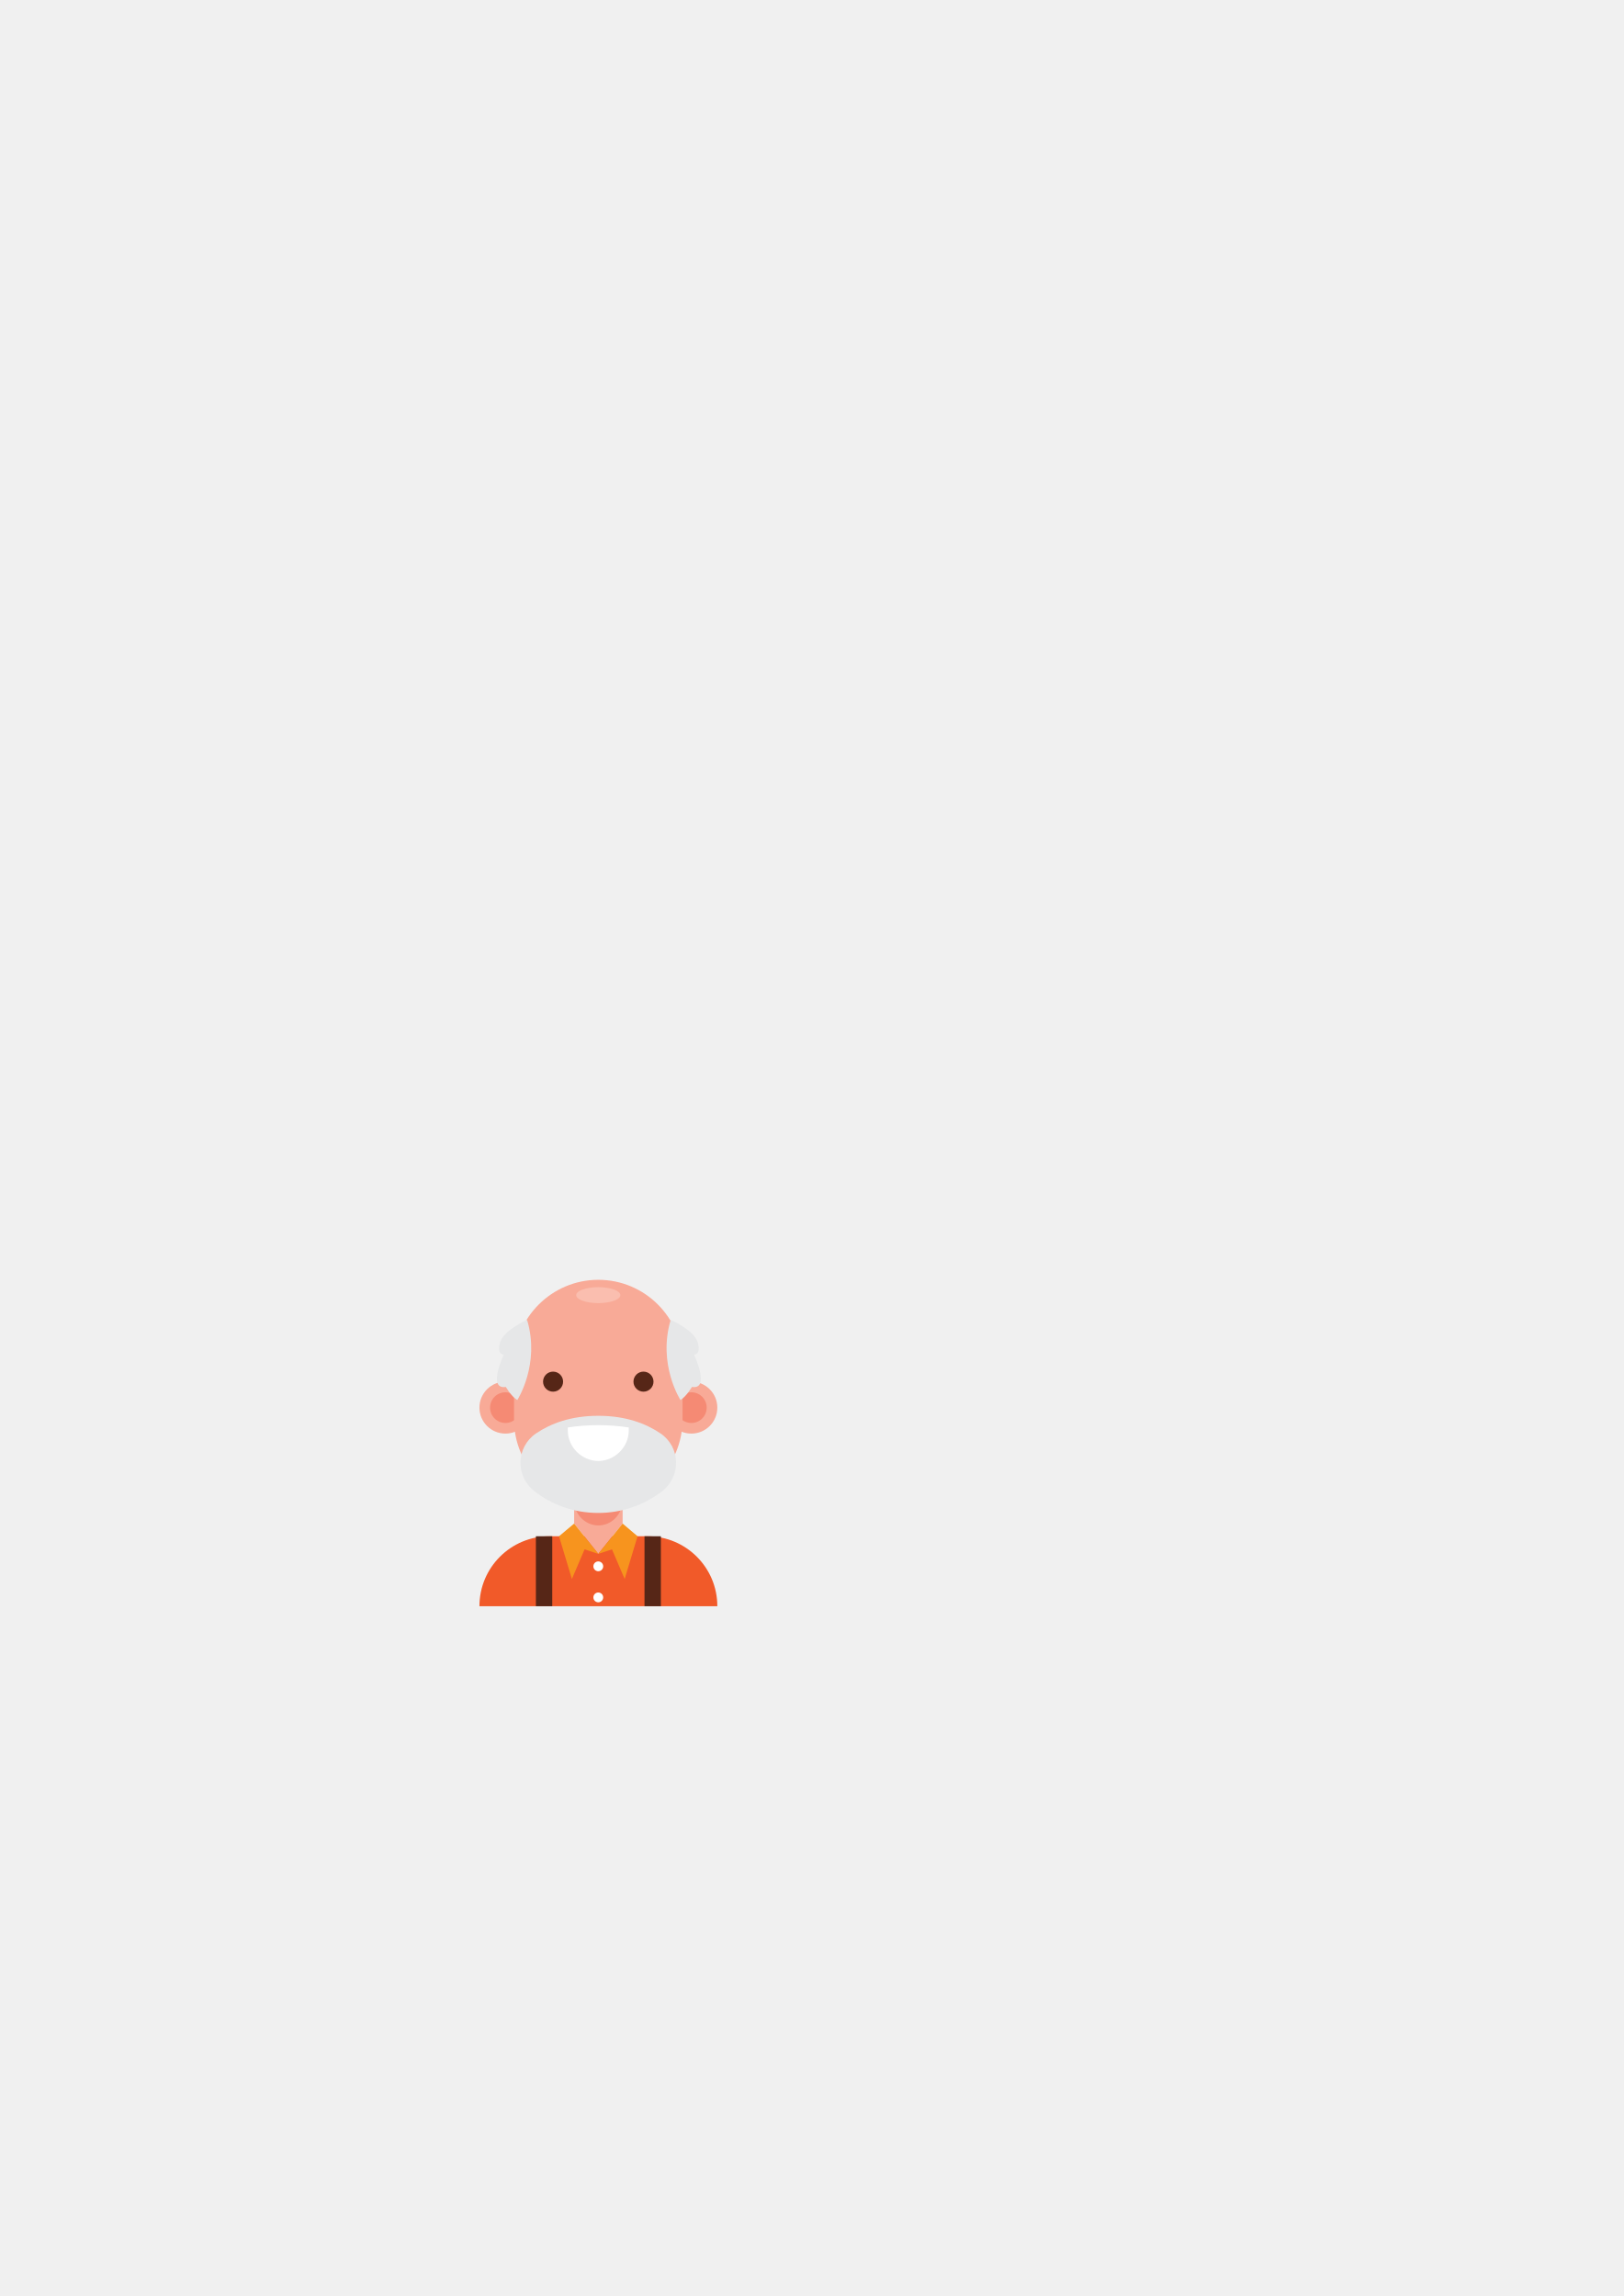
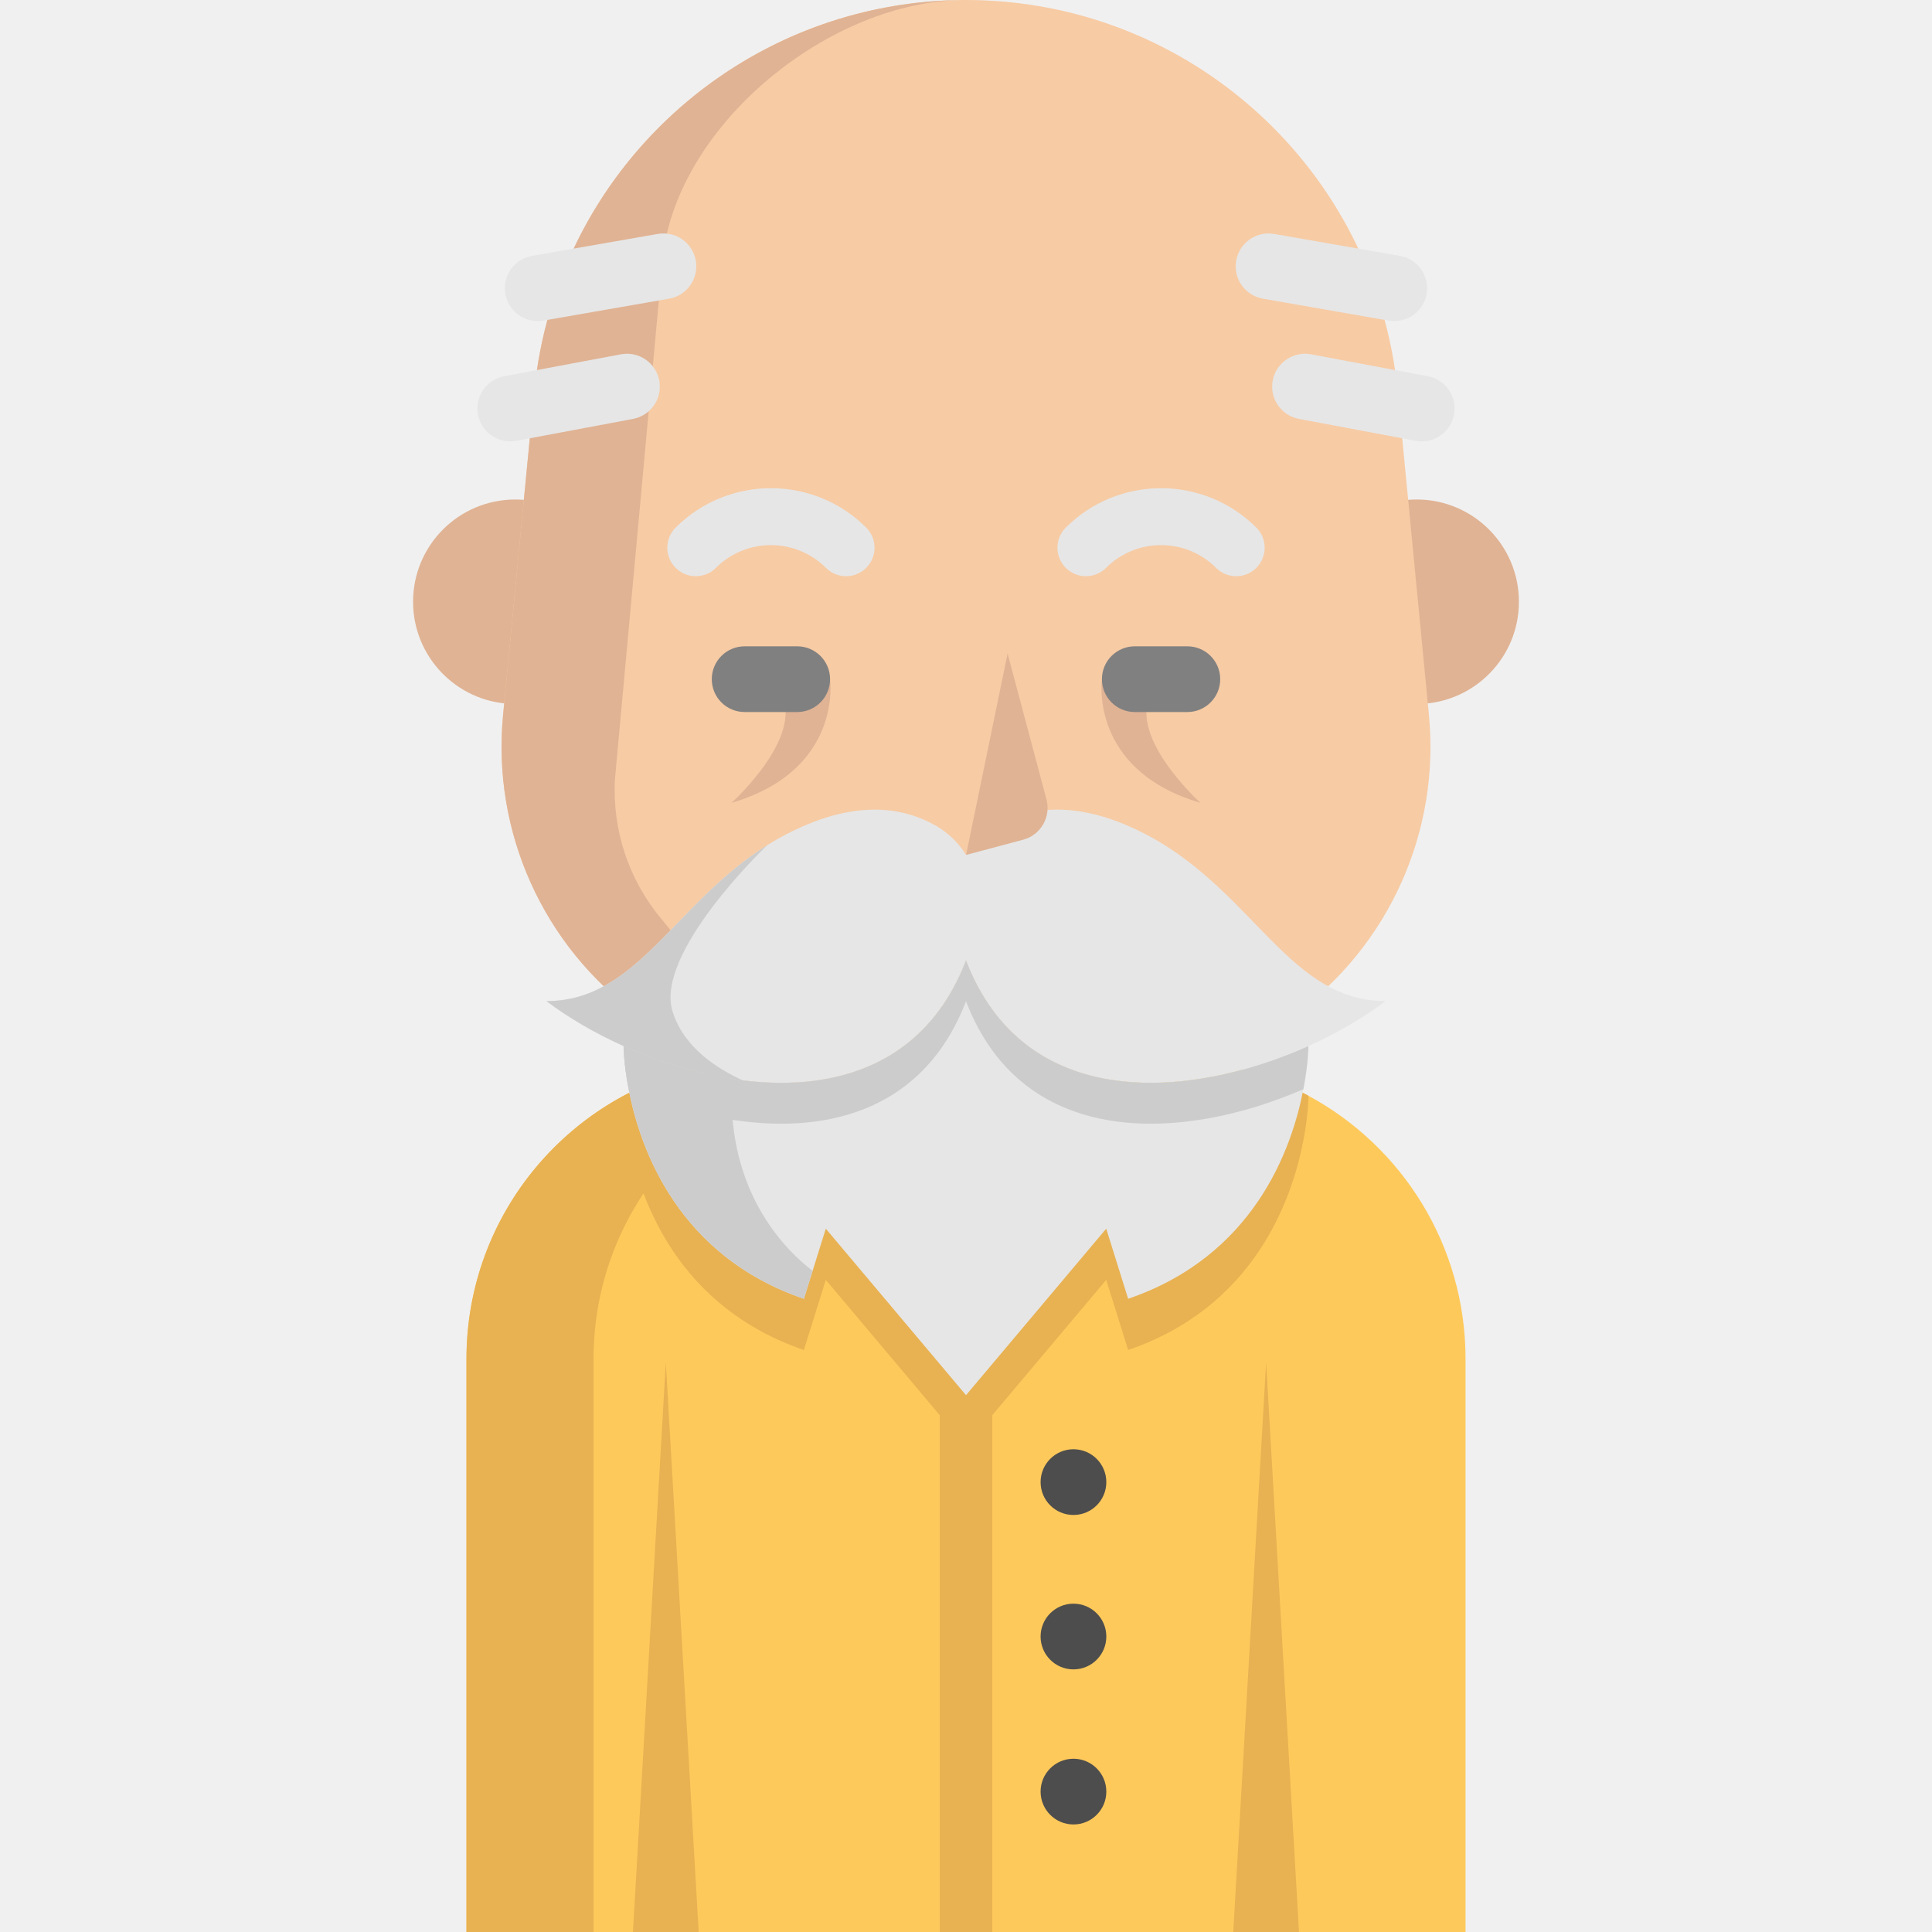
- <svg xmlns="http://www.w3.org/2000/svg" xml:space="preserve" width="2480px" height="3508px" version="1.1" style="shape-rendering:geometricPrecision; text-rendering:geometricPrecision; image-rendering:optimizeQuality; fill-rule:evenodd; clip-rule:evenodd" viewBox="0 0 2480 3507.43">
-   <defs>
-     <style type="text/css">
-    
-     .fil5 {fill:#562617}
-     .fil6 {fill:#E6E7E8}
-     .fil0 {fill:#F15A29}
-     .fil2 {fill:#F58A74}
-     .fil3 {fill:#F7941E}
-     .fil1 {fill:#F8AA97}
-     .fil7 {fill:#FABEAF}
-     .fil4 {fill:white}
-    
-   </style>
-   </defs>
-   <g id="Слой_x0020_1">
-     <path class="fil0" d="M732.41 2453.78l0 0 363.39 0c0,-59.05 -47.81,-106.86 -106.86,-106.86l-149.67 0c-59.05,0 -106.86,47.81 -106.86,106.86zm363.39 0l0 0z" />
-     <polygon class="fil1" points="877.08,2231.62 877.08,2327.55 913.95,2373.79 951.13,2327.55 951.13,2231.62 " />
-     <path class="fil2" d="M877.08 2292.55c0,20.31 16.24,37.5 36.55,37.81 0,0 0.32,0 0.32,0l0 0c0,0 0.31,0 0.31,0 20.31,0 36.56,-17.18 36.56,-37.81l0 -48.74 -74.05 0 0 48.74 0.31 0z" />
-     <polygon class="fil3" points="913.95,2373.79 877.08,2327.55 853.95,2346.92 873.64,2412.22 893.01,2366.92 " />
-     <polygon class="fil3" points="913.95,2373.79 951.13,2327.55 973.94,2346.92 954.26,2412.22 934.88,2366.92 " />
-     <path class="fil4" d="M921.45 2392.85c0,4.14 -3.36,7.5 -7.5,7.5 -4.14,0 -7.5,-3.36 -7.5,-7.5 0,-4.14 3.36,-7.5 7.5,-7.5 4.14,0 7.5,3.36 7.5,7.5l0 0z" />
-     <path class="fil4" d="M921.45 2440.35c0,-0.01 0,-0.01 0,-0.01 0,4.15 -3.36,7.5 -7.5,7.5 -4.14,0 -7.5,-3.35 -7.5,-7.5 0,0 0,0 0,0 0,-4.14 3.36,-7.49 7.5,-7.49 4.14,0 7.5,3.35 7.5,7.49l0 0.01z" />
-     <g id="_2496699822608">
-       <g>
-         <path class="fil1" d="M1095.8 2150.38c0,21.91 -17.77,39.68 -39.68,39.68 -21.91,0 -39.68,-17.77 -39.68,-39.68 0,-21.91 17.77,-39.68 39.68,-39.68 21.91,0 39.68,17.77 39.68,39.68l0 0z" />
-         <path class="fil2" d="M1079.55 2150.38c0,12.94 -10.49,23.44 -23.43,23.44 -12.94,0 -23.44,-10.5 -23.44,-23.44 0,-12.94 10.5,-23.43 23.44,-23.43 12.94,0 23.43,10.49 23.43,23.43l0 0z" />
-       </g>
-       <g>
-         <path class="fil1" d="M811.77 2150.38c0,21.91 -17.77,39.68 -39.68,39.68 -21.91,0 -39.68,-17.77 -39.68,-39.68 0,-21.91 17.77,-39.68 39.68,-39.68 21.91,0 39.68,17.77 39.68,39.68l0 0z" />
-         <path class="fil2" d="M795.52 2150.38c0.01,12.94 -10.49,23.44 -23.43,23.44 -12.94,0 -23.43,-10.5 -23.43,-23.44 0,-12.94 10.49,-23.43 23.43,-23.43 12.94,0 23.44,10.49 23.44,23.43l-0.01 0z" />
-       </g>
-     </g>
-     <path class="fil1" d="M785.21 2083.83l0 84.67c0,70.93 57.5,128.74 128.74,128.74l0 0c70.93,0 128.73,-57.49 128.73,-128.73l0 -84.68c0,-70.93 -57.49,-128.73 -128.73,-128.73l0 0c-70.93,0 -128.74,57.8 -128.74,128.73z" />
-     <path class="fil5" d="M860.2 2110.7c0.01,8.45 -6.85,15.31 -15.31,15.31 -8.45,0 -15.31,-6.86 -15.31,-15.31 0,-8.46 6.86,-15.31 15.31,-15.31 8.46,0 15.32,6.85 15.32,15.31l-0.01 0z" />
-     <path class="fil5" d="M998.31 2110.7c0,8.45 -6.85,15.31 -15.31,15.31 -8.45,0 -15.31,-6.86 -15.31,-15.31 0,-8.46 6.86,-15.31 15.31,-15.31 8.46,0 15.31,6.85 15.31,15.31l0 0z" />
-     <path class="fil6" d="M1011.43 2278.18c29.38,-22.81 28.44,-67.49 -2.5,-88.43 -22.18,-15 -52.8,-26.87 -94.98,-26.87 -42.18,0 -72.81,11.87 -94.99,26.87 -30.93,20.94 -31.87,65.62 -2.5,88.43 26.87,20.93 60.62,33.12 97.49,33.12l0 0c36.87,0 70.61,-12.5 97.48,-33.12z" />
-     <path class="fil4" d="M867.39 2180.69c0,1.56 0,3.13 0,4.69 0,25 20.94,46.24 46.56,46.56l0 0c25.62,-0.32 46.55,-21.56 46.55,-46.56 0,-1.56 0,-3.13 0,-4.69 -30.62,-4.69 -62.18,-4.69 -93.11,0z" />
-     <path class="fil6" d="M1039.56 2138.82c0,0 -35.31,-54.37 -15,-122.48 0,0 35.62,15.31 41.24,34.37 5.63,19.06 -5.62,18.74 -5.62,18.74 0,0 25.62,53.75 -3.13,49.37 -0.31,0 -7.5,13.44 -17.49,20z" />
-     <path class="fil6" d="M790.21 2138.82c0,0 35.31,-54.37 15,-122.48 0,0 -35.62,15.31 -41.24,34.37 -5.63,19.06 5.62,18.74 5.62,18.74 0,0 -25.62,53.75 3.13,49.37 0.31,0 7.18,13.44 17.49,20z" />
-     <path class="fil7" d="M947.69 1978.53c0,6.73 -15.11,12.18 -33.74,12.18 -18.64,0 -33.75,-5.45 -33.75,-12.18 0,-6.73 15.11,-12.19 33.75,-12.19 18.63,0 33.74,5.46 33.74,12.19l0 0z" />
-     <polygon class="fil5" points="984.56,2346.92 1009.56,2346.92 1009.56,2453.78 984.56,2453.78 " />
-     <polygon class="fil5" points="818.65,2346.92 843.64,2346.92 843.64,2453.78 818.65,2453.78 " />
+ <svg xmlns="http://www.w3.org/2000/svg" version="1.1" id="Layer_1" x="0px" y="0px" viewBox="0 0 512 512" style="enable-background:new 0 0 512 512;" xml:space="preserve">
+   <path style="fill:#FEC95B;" d="M388.384,360.122V512H123.623V360.122c0-38.518,27.51-70.626,63.949-77.721h136.863  c0.012,0,0.012,0,0.023,0c7.896,1.544,15.375,4.25,22.238,7.954C371.511,303.733,388.384,329.965,388.384,360.122z" />
+   <path style="fill:#E8B152;" d="M221.244,282.398h-33.676c-36.439,7.095-63.949,39.203-63.949,77.721v151.878h33.676V360.119  C157.295,321.601,184.805,289.493,221.244,282.398z" />
+   <g>
+     <path style="fill:#E0B394;" d="M135.331,186.533c-14.399-0.639-25.861-12.518-25.861-27.068c0-14.957,12.123-27.092,27.092-27.092   c1.347,0,2.671,0.093,3.971,0.29" />
+     <path style="fill:#E0B394;" d="M376.658,186.533c14.399-0.639,25.872-12.518,25.872-27.068c0-14.957-12.135-27.092-27.103-27.092   c-1.347,0-2.682,0.104-3.971,0.29" />
  </g>
+   <path style="fill:#F7CBA4;" d="M216.807,303.638l-47.667-34.633c-25.189-18.301-38.817-48.565-35.822-79.557l8.268-85.557  C147.28,44.964,196.798,0,256,0l0,0c59.201,0,108.719,44.964,114.414,103.891l8.268,85.557  c2.995,30.992-10.631,61.255-35.822,79.557l-47.667,34.633C271.822,320.616,240.177,320.616,216.807,303.638z" />
+   <g>
+     <path style="fill:#E0B394;" d="M219.979,179.989c0,0,3.502,24.064-26.109,32.773c0,0,20.916-18.901,12.193-30.192" />
+     <path style="fill:#E0B394;" d="M162.982,206.309c-0.801,13.552,3.611,26.883,12.344,37.276l49.82,61.22   c2.601,3.1,5.551,5.702,8.744,7.78c-5.992-2.09-11.752-5.086-17.082-8.953l-47.669-34.628   c-25.187-18.301-38.808-48.563-35.812-79.556l8.256-85.56C147.227,45.537,195.837,0.876,254.281,0.028   c-35.998,0.871-76.761,34.802-78.886,70.94L162.982,206.309z" />
+   </g>
+   <path style="fill:#808080;" d="M211.269,188.698h-13.93c-4.81,0-8.709-3.899-8.709-8.709c0-4.81,3.899-8.709,8.709-8.709h13.93  c4.81,0,8.709,3.899,8.709,8.709C219.979,184.798,216.08,188.698,211.269,188.698z" />
+   <path style="fill:#E0B394;" d="M292.02,179.989c0,0-3.502,24.064,26.109,32.773c0,0-20.916-18.901-12.193-30.192" />
+   <g>
+     <path style="fill:#E6E6E6;" d="M327.606,152.702c-1.931,0-3.863-0.737-5.337-2.211c-8.038-8.036-21.114-8.036-29.152,0   c-2.947,2.948-7.727,2.947-10.674,0c-2.947-2.948-2.947-7.727,0.001-10.674c13.921-13.922,36.577-13.922,50.497,0   c2.948,2.947,2.948,7.727,0.001,10.674C331.47,151.965,329.537,152.702,327.606,152.702z" />
+     <path style="fill:#E6E6E6;" d="M224.217,152.702c-1.932,0-3.863-0.737-5.337-2.211c-8.037-8.037-21.114-8.037-29.15,0   c-2.947,2.948-7.727,2.948-10.674,0c-2.948-2.947-2.948-7.727,0-10.674c13.922-13.922,36.576-13.922,50.498,0   c2.948,2.947,2.948,7.727,0,10.674C228.081,151.965,226.149,152.702,224.217,152.702z" />
+   </g>
+   <rect x="249.037" y="325.981" style="fill:#E8B152;" width="13.935" height="186.018" />
+   <path style="fill:#808080;" d="M314.66,188.698h-13.93c-4.811,0-8.709-3.899-8.709-8.709c0-4.81,3.898-8.709,8.709-8.709h13.93  c4.811,0,8.709,3.899,8.709,8.709C323.369,184.798,319.469,188.698,314.66,188.698z" />
+   <path style="fill:#E8B152;" d="M346.742,290.785c0,0-0.012,4.575-1.335,11.427c-3.042,15.932-13.134,44.173-46.438,55.542  l-5.806-18.58l-37.159,44.127l-37.159-44.127l-5.806,18.58c-33.304-11.368-43.395-39.61-46.449-55.542  c-1.324-6.851-1.335-11.427-1.335-11.427c27.126,12.181,63.368,16.455,82.784-8.384c3.135-3.995,5.818-8.744,7.966-14.33  c2.729,7.107,7.234,11.601,12.832,14.33c15.224,7.443,38.472,1.8,55.623,0c7.896,1.544,15.375,4.25,22.238,7.954  C346.719,290.495,346.731,290.634,346.742,290.785z" />
+   <g>
+     <path style="fill:#E6E6E6;" d="M367.203,265.296c-5.667,4.285-12.692,8.431-20.461,11.926   c-31.493,14.144-75.259,17.628-90.739-22.714c-10.695,27.835-34.849,34.802-59.142,31.806c-10.916-1.347-21.854-4.715-31.609-9.092   c-7.769-3.495-14.794-7.641-20.461-11.926c24.107,0,33.792-25.791,58.48-41.27c0.012-0.012,0.023-0.023,0.023-0.023   c3.321-2.09,6.921-3.983,10.869-5.609c15.224-6.271,26.348-3.913,33.931,0.476c3.31,1.916,5.992,4.575,7.931,7.687   c2.09-3.321,5.017-6.155,8.64-8.117c7.56-4.111,18.44-6.108,33.176-0.046C331.054,232.073,339.856,265.296,367.203,265.296z" />
+     <path style="fill:#E6E6E6;" d="M346.742,277.222c0,0-0.012,4.575-1.335,11.427c-3.042,15.932-13.134,44.173-46.438,55.542   l-5.806-18.58l-37.159,44.127l-37.159-44.127l-3.495,11.183l-2.311,7.397c-33.304-11.368-43.395-39.61-46.449-55.542   c-1.324-6.851-1.335-11.427-1.335-11.427c8.674,3.902,18.278,6.979,27.974,8.558c25.489,4.18,51.547-2.044,62.776-31.272   C271.483,294.85,315.25,291.366,346.742,277.222z" />
+   </g>
+   <path style="fill:#CCCCCC;" d="M346.742,277.222c0,0-0.012,4.575-1.335,11.427c-31.376,13.644-74.145,16.466-89.403-23.306  c-15.27,39.772-58.038,36.95-89.415,23.306c-1.324-6.851-1.335-11.427-1.335-11.427c31.493,14.144,75.259,17.627,90.75-22.714  C271.483,294.85,315.25,291.366,346.742,277.222z" />
+   <g>
+     <path style="fill:#E6E6E6;" d="M369.501,85.094c-0.497,0-0.999-0.043-1.506-0.131l-33.311-5.806   c-4.738-0.826-7.91-5.337-7.085-10.076c0.827-4.739,5.328-7.911,10.076-7.085l33.311,5.806c4.738,0.826,7.91,5.337,7.085,10.076   C377.332,82.111,373.655,85.094,369.501,85.094z" />
+     <path style="fill:#E6E6E6;" d="M376.782,116.973c-0.533,0-1.074-0.049-1.618-0.151l-30.927-5.806   c-4.727-0.887-7.841-5.439-6.952-10.167c0.888-4.727,5.439-7.841,10.167-6.953l30.927,5.806c4.727,0.887,7.841,5.439,6.952,10.167   C384.545,114.054,380.889,116.973,376.782,116.973z" />
+     <path style="fill:#E6E6E6;" d="M142.495,85.094c-4.154,0-7.833-2.982-8.57-7.215c-0.826-4.739,2.346-9.249,7.085-10.076   l33.311-5.806c4.745-0.828,9.249,2.346,10.076,7.085c0.827,4.739-2.346,9.249-7.085,10.076L144,84.964   C143.495,85.051,142.991,85.094,142.495,85.094z" />
+     <path style="fill:#E6E6E6;" d="M135.216,116.973c-4.108,0-7.765-2.919-8.55-7.104c-0.888-4.727,2.225-9.279,6.952-10.167   l30.927-5.806c4.729-0.887,9.279,2.226,10.167,6.953c0.888,4.727-2.225,9.279-6.952,10.167l-30.927,5.806   C136.29,116.924,135.749,116.973,135.216,116.973z" />
+   </g>
+   <g>
+     <polygon style="fill:#E8B152;" points="185.157,512 167.738,512 176.447,361.04  " />
+     <polygon style="fill:#E8B152;" points="344.246,512 326.827,512 335.536,361.04  " />
+   </g>
+   <path style="fill:#E0B394;" d="M256.024,226.56l15.117-4.027c4.657-1.24,7.425-6.021,6.185-10.678l-10.301-38.664" />
+   <g>
+     <circle style="fill:#4D4D4D;" cx="284.478" cy="392.775" r="8.709" />
+     <circle style="fill:#4D4D4D;" cx="284.478" cy="433.697" r="8.709" />
+     <circle style="fill:#4D4D4D;" cx="284.478" cy="474.793" r="8.709" />
+   </g>
+   <g>
+     <path style="fill:#CCCCCC;" d="M215.349,336.793l-2.311,7.397c-33.304-11.368-43.395-39.61-46.449-55.542   c-1.324-6.851-1.335-11.427-1.335-11.427c8.674,3.902,18.278,6.979,27.974,8.558c0.43,1.486,0.65,3.089,0.65,4.784   C193.878,317.203,208.486,331.533,215.349,336.793z" />
+     <path style="fill:#CCCCCC;" d="M178.201,267.921c2.915,9.731,12.135,15.456,18.661,18.394c-10.916-1.347-21.854-4.715-31.609-9.092   c-7.769-3.495-14.794-7.641-20.461-11.926c24.107,0,33.792-25.791,58.48-41.27C202.436,224.816,173.591,252.534,178.201,267.921z" />
+   </g>
+   <g>
+ </g>
+   <g>
+ </g>
+   <g>
+ </g>
+   <g>
+ </g>
+   <g>
+ </g>
+   <g>
+ </g>
+   <g>
+ </g>
+   <g>
+ </g>
+   <g>
+ </g>
+   <g>
+ </g>
+   <g>
+ </g>
+   <g>
+ </g>
+   <g>
+ </g>
+   <g>
+ </g>
+   <g>
+ </g>
</svg>
